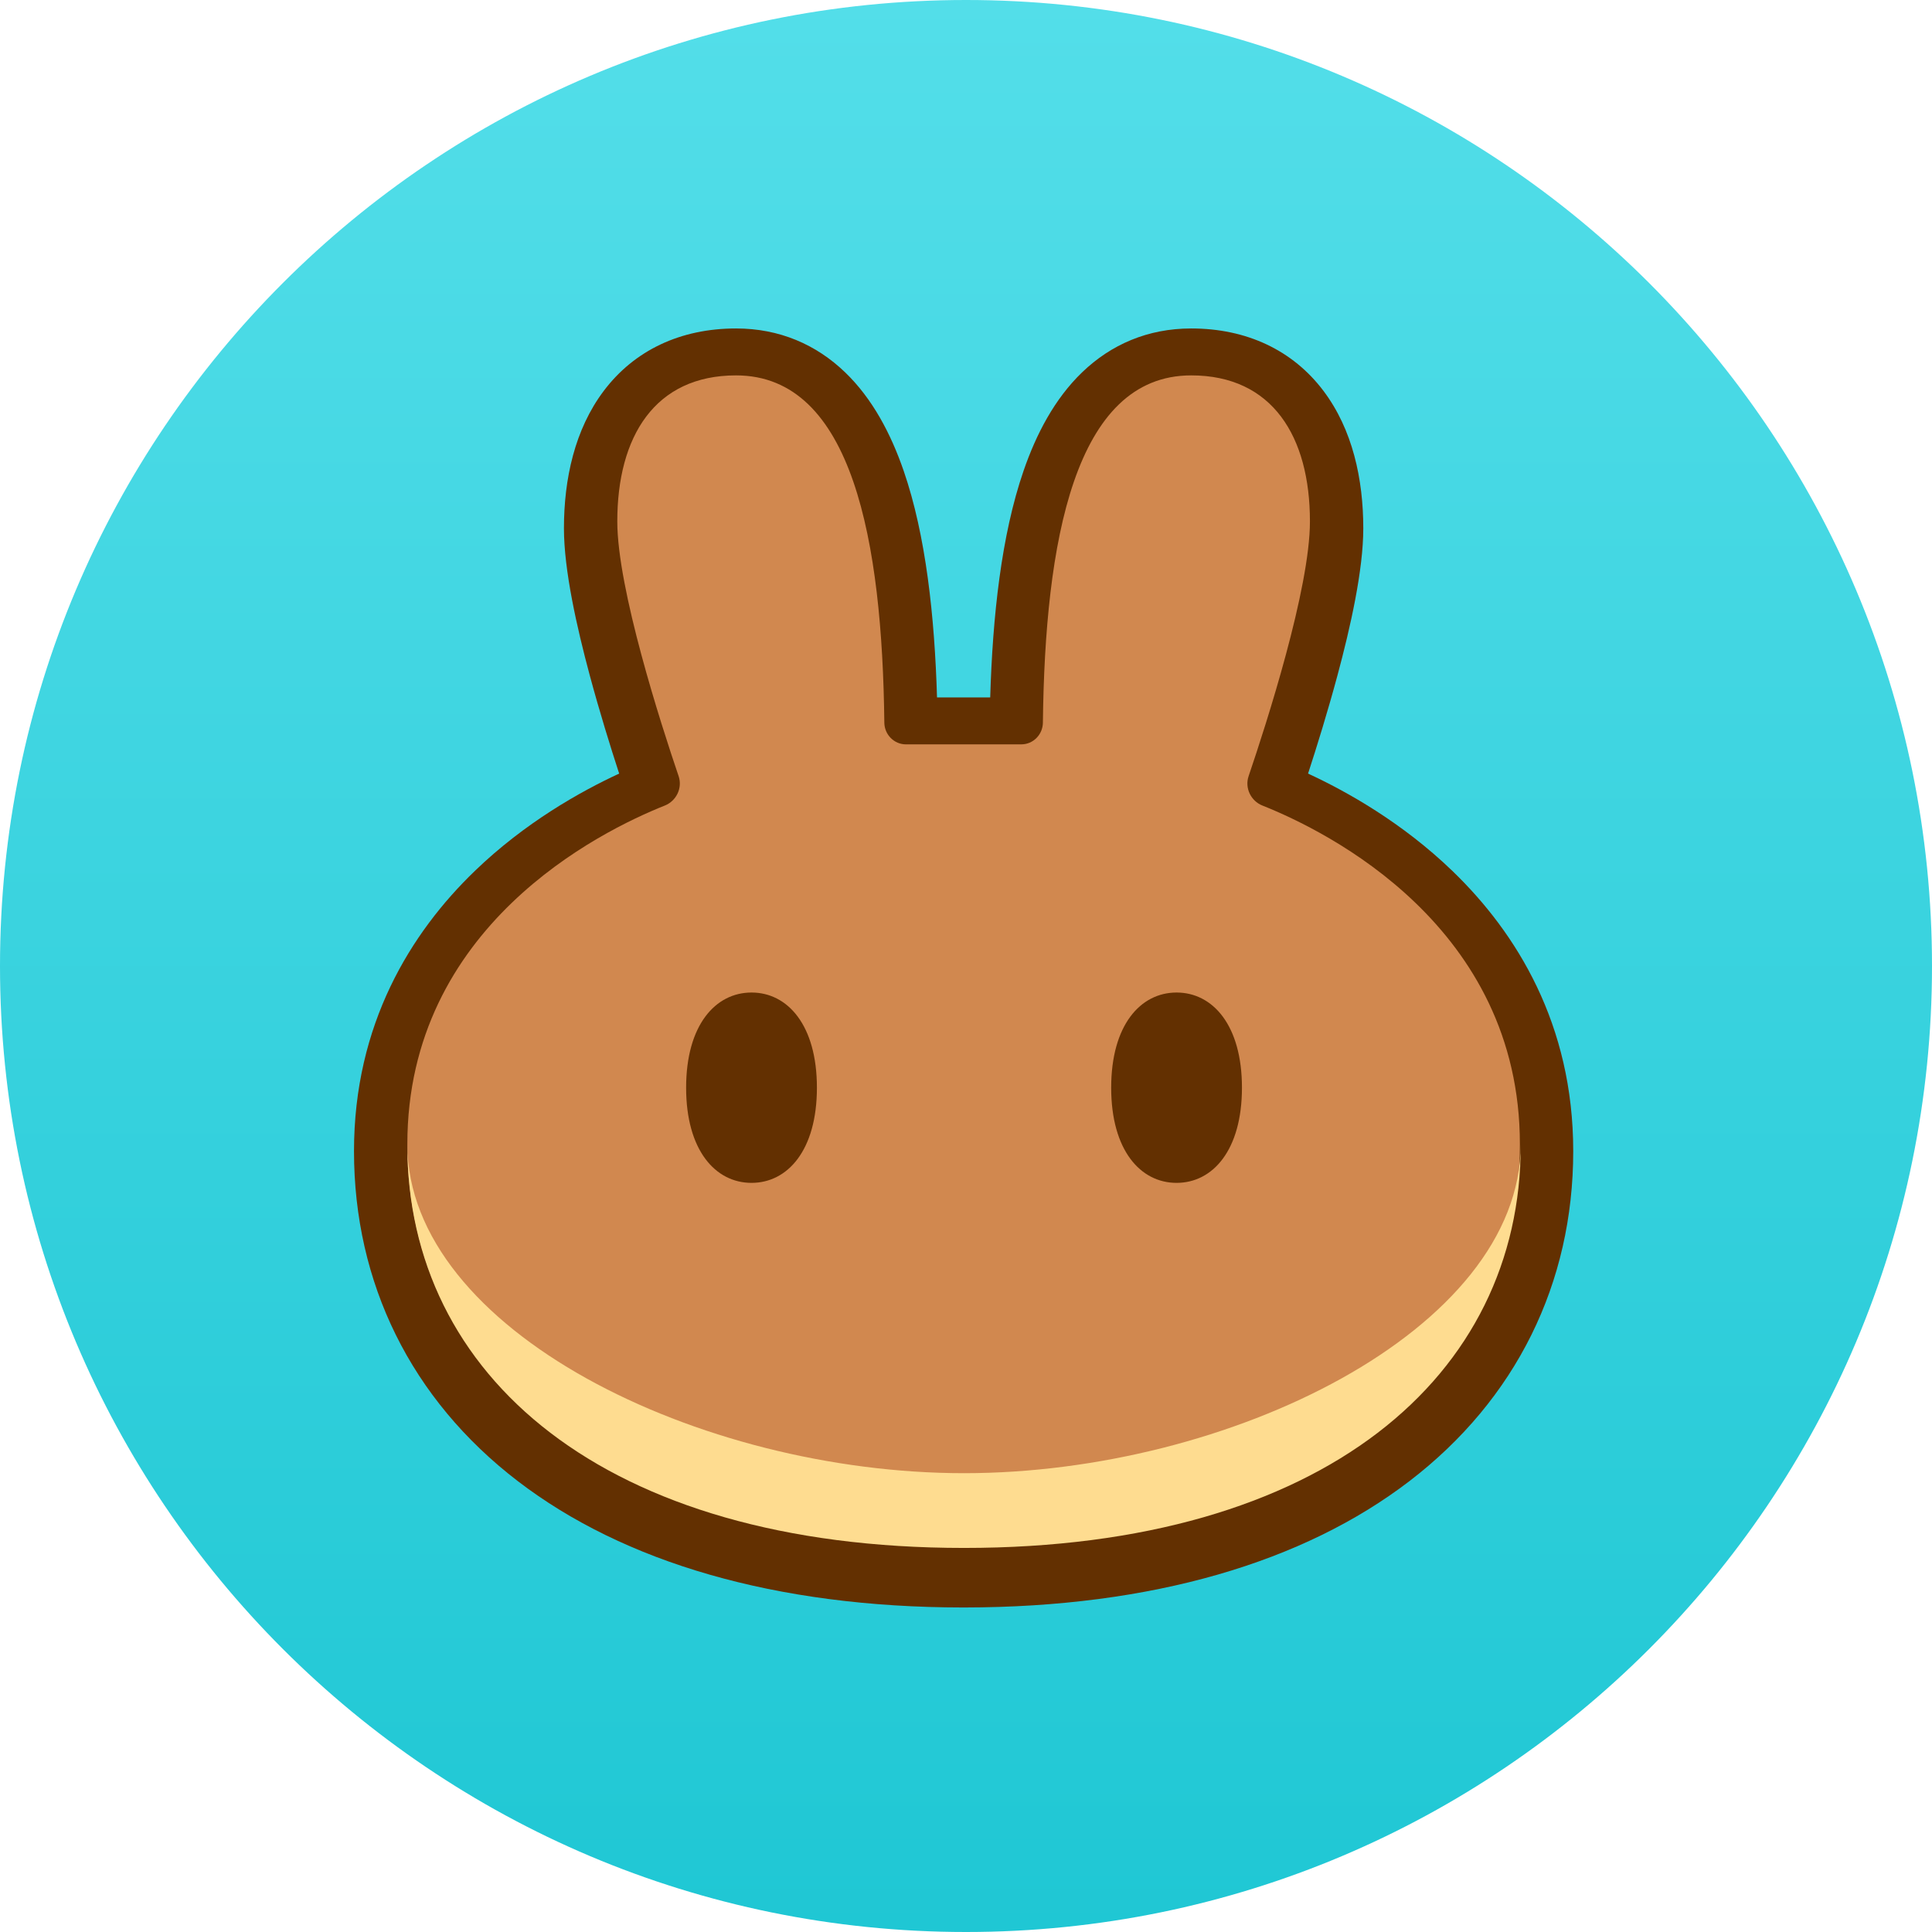
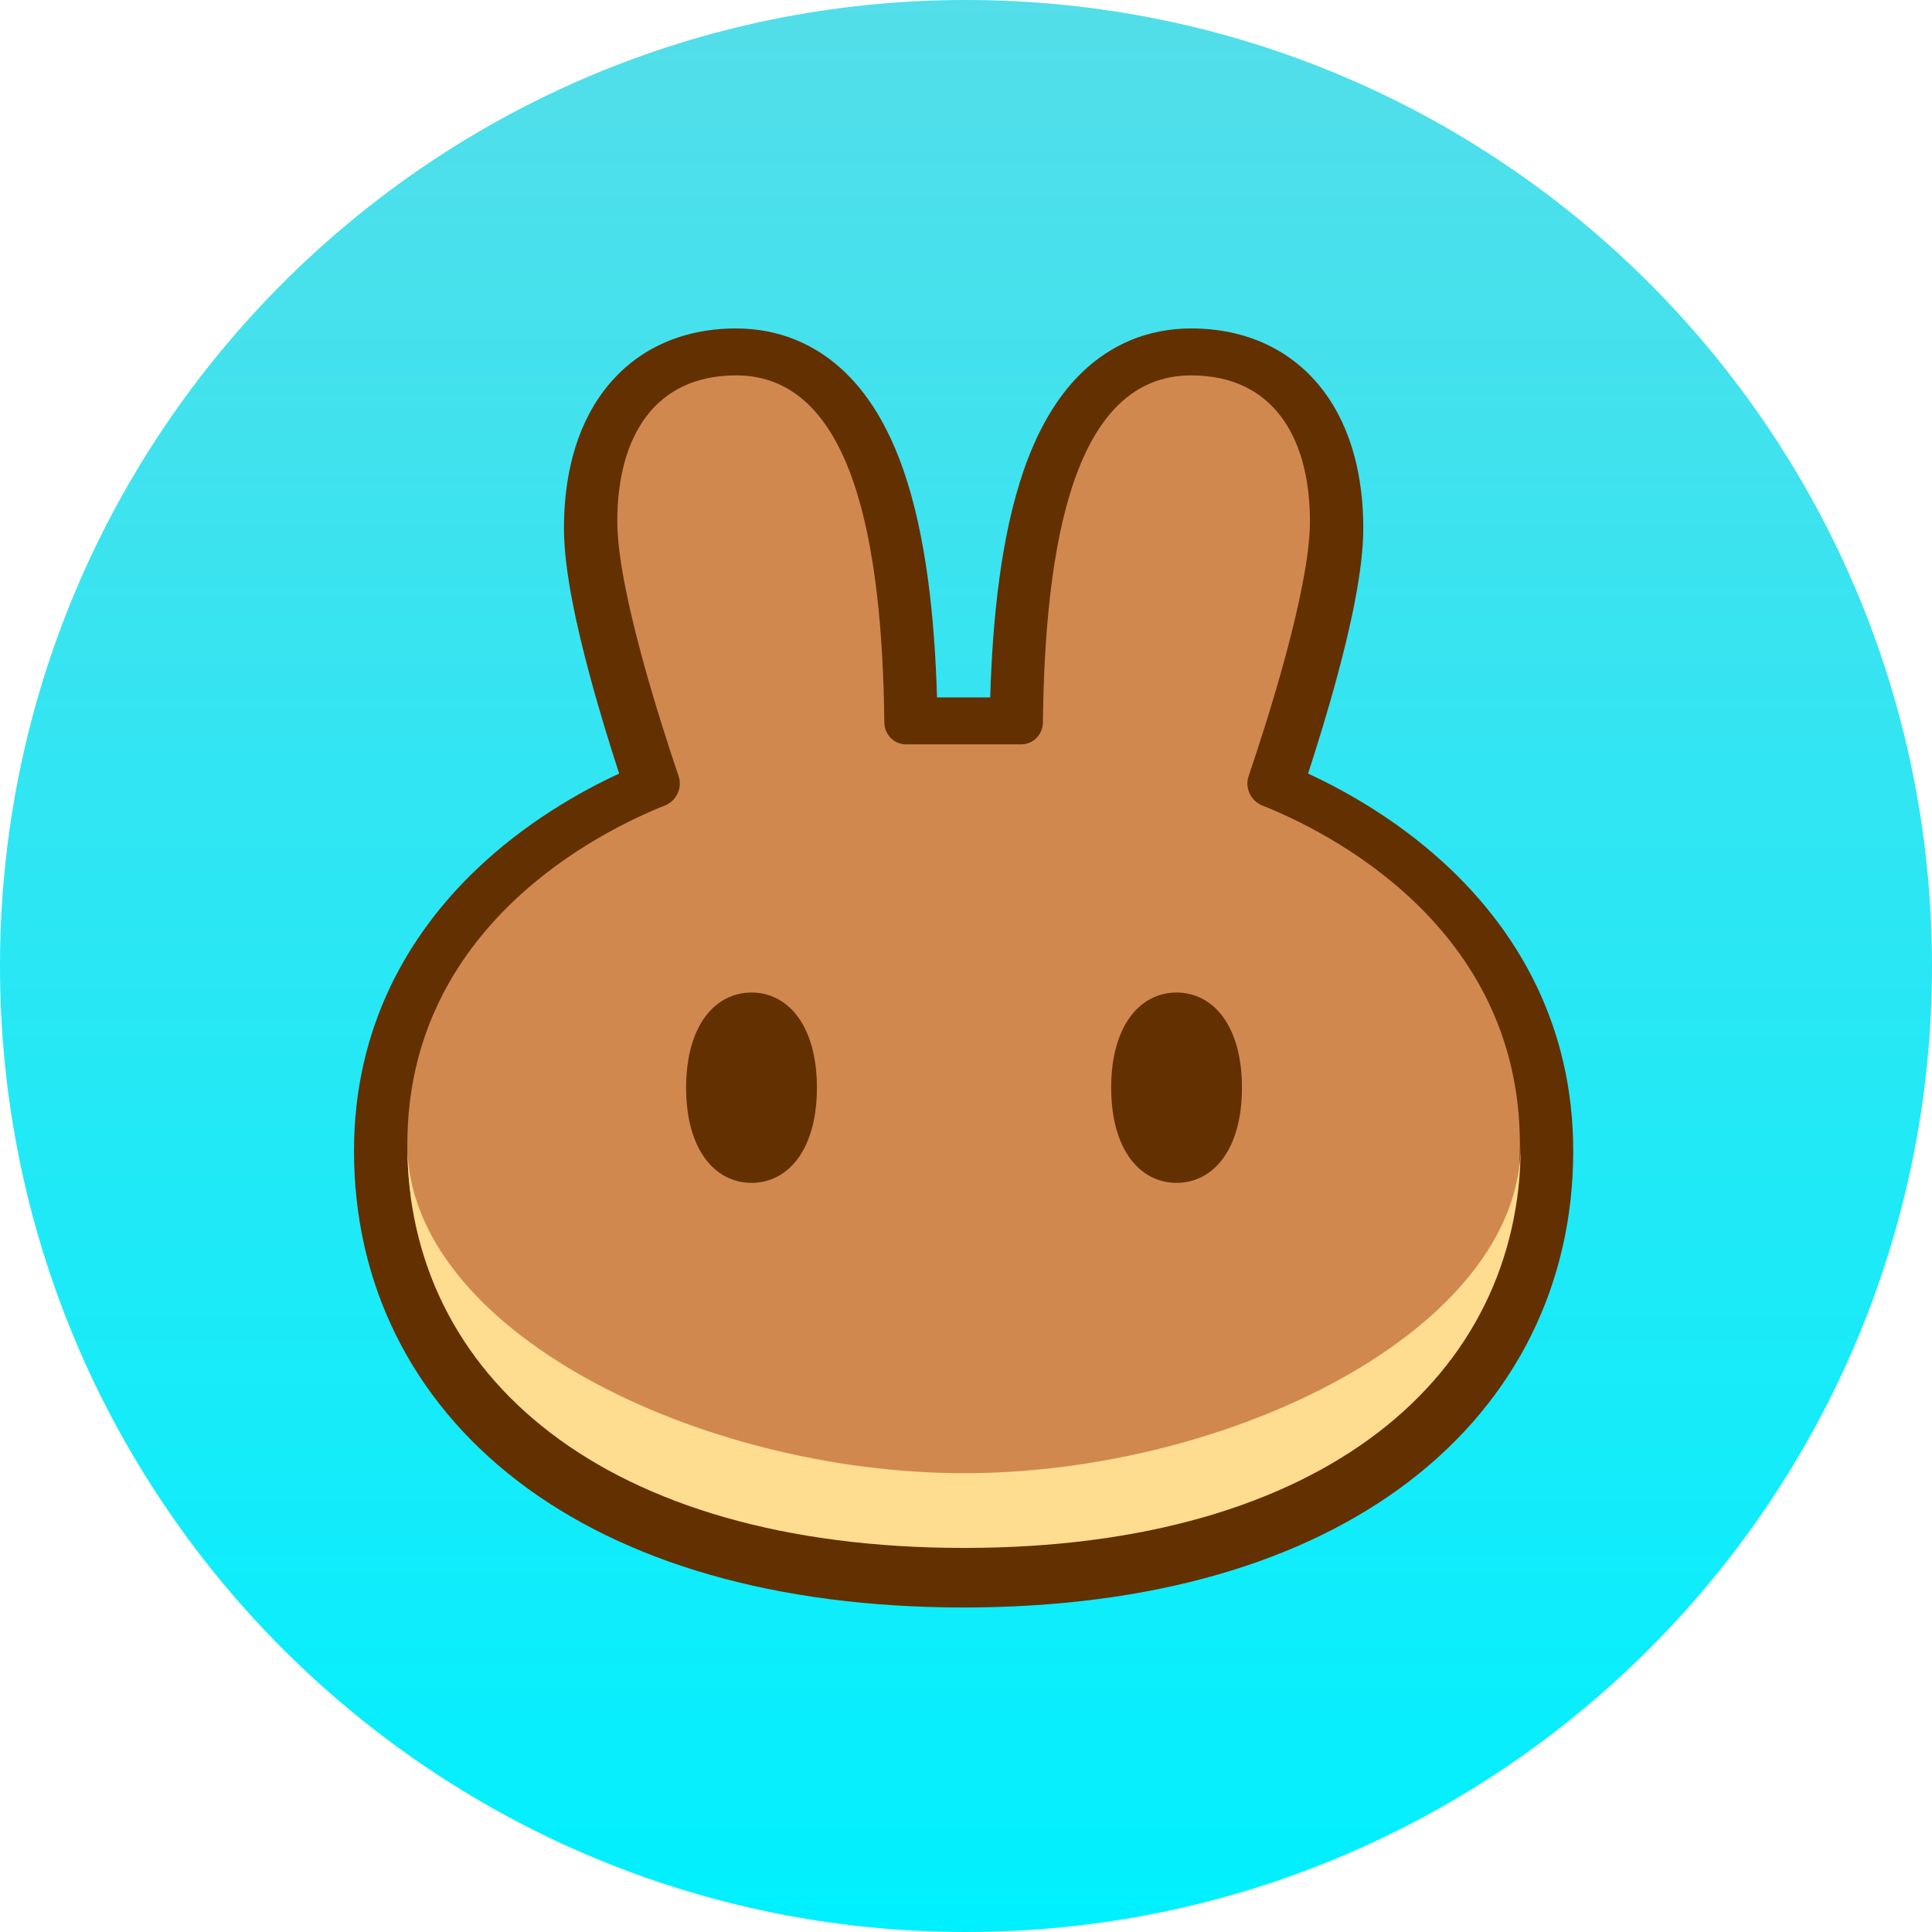
<svg xmlns="http://www.w3.org/2000/svg" width="96" height="96" fill="none" viewBox="0 0 96 96">
  <circle cx="48" cy="48" r="48" fill="url(#cake_logo_gradeint)" />
  <path fill="#633001" fill-rule="evenodd" d="M47.858 79.875C38.516 79.868 30.991 77.626 25.734 73.6C20.413 69.525 17.59 63.743 17.59 57.2C17.59 50.896 20.407 46.35 23.594 43.277C26.091 40.869 28.847 39.327 30.766 38.439C30.332 37.108 29.791 35.364 29.306 33.563C28.658 31.153 28.022 28.326 28.022 26.254C28.022 23.802 28.557 21.339 29.999 19.425C31.522 17.404 33.815 16.321 36.573 16.321C38.729 16.321 40.559 17.12 41.992 18.5C43.362 19.818 44.273 21.57 44.903 23.395C46.009 26.603 46.44 30.633 46.56 34.655H49.203C49.323 30.633 49.754 26.603 50.86 23.395C51.489 21.57 52.401 19.818 53.771 18.5C55.204 17.12 57.034 16.321 59.19 16.321C61.948 16.321 64.241 17.404 65.764 19.425C67.206 21.339 67.741 23.802 67.741 26.254C67.741 28.326 67.105 31.153 66.457 33.563C65.972 35.364 65.431 37.108 64.997 38.439C66.916 39.327 69.672 40.869 72.169 43.277C75.356 46.35 78.173 50.896 78.173 57.2C78.173 63.743 75.35 69.525 70.029 73.6C64.772 77.626 57.247 79.868 47.905 79.875H47.858Z" clip-rule="evenodd" />
  <path fill="#D1884F" d="M36.573 18.653C32.533 18.653 30.673 21.698 30.673 25.909C30.673 29.256 32.834 35.959 33.721 38.569C33.92 39.156 33.606 39.799 33.035 40.027C29.797 41.316 20.241 46.039 20.241 56.855C20.241 68.248 29.952 76.838 47.86 76.852C47.867 76.852 47.874 76.852 47.881 76.852C47.889 76.852 47.896 76.852 47.903 76.852C65.811 76.838 75.522 68.248 75.522 56.855C75.522 46.039 65.966 41.316 62.728 40.027C62.156 39.799 61.843 39.156 62.042 38.569C62.929 35.959 65.09 29.256 65.09 25.909C65.09 21.698 63.23 18.653 59.19 18.653C53.374 18.653 51.924 26.975 51.821 35.907C51.814 36.503 51.337 36.987 50.746 36.987H45.016C44.426 36.987 43.949 36.503 43.942 35.907C43.839 26.975 42.389 18.653 36.573 18.653Z" />
  <path fill="#FEDC90" d="M47.903 73.202C34.745 73.202 20.264 66.087 20.241 56.876C20.241 56.891 20.241 56.905 20.241 56.919C20.241 68.322 29.968 76.916 47.903 76.916C65.838 76.916 75.564 68.322 75.564 56.919C75.564 56.905 75.564 56.891 75.564 56.876C75.542 66.087 61.061 73.202 47.903 73.202Z" />
  <path fill="#633001" d="M40.592 54.047C40.592 57.157 39.137 58.776 37.343 58.776C35.548 58.776 34.093 57.157 34.093 54.047C34.093 50.938 35.548 49.318 37.343 49.318C39.137 49.318 40.592 50.938 40.592 54.047Z" />
  <path fill="#633001" d="M61.712 54.047C61.712 57.157 60.258 58.776 58.463 58.776C56.668 58.776 55.214 57.157 55.214 54.047C55.214 50.938 56.668 49.318 58.463 49.318C60.258 49.318 61.712 50.938 61.712 54.047Z" />
  <defs>
    <linearGradient id="cake_logo_gradeint" x1="48" x2="48" y1="0" y2="96" gradientUnits="userSpaceOnUse">
      <stop stop-color="#53DEE9" />
-       <stop offset="1" stop-color="#1FC7D4" />
+       <stop offset="1" stop-color="#00F0FF" />
    </linearGradient>
  </defs>
</svg>
